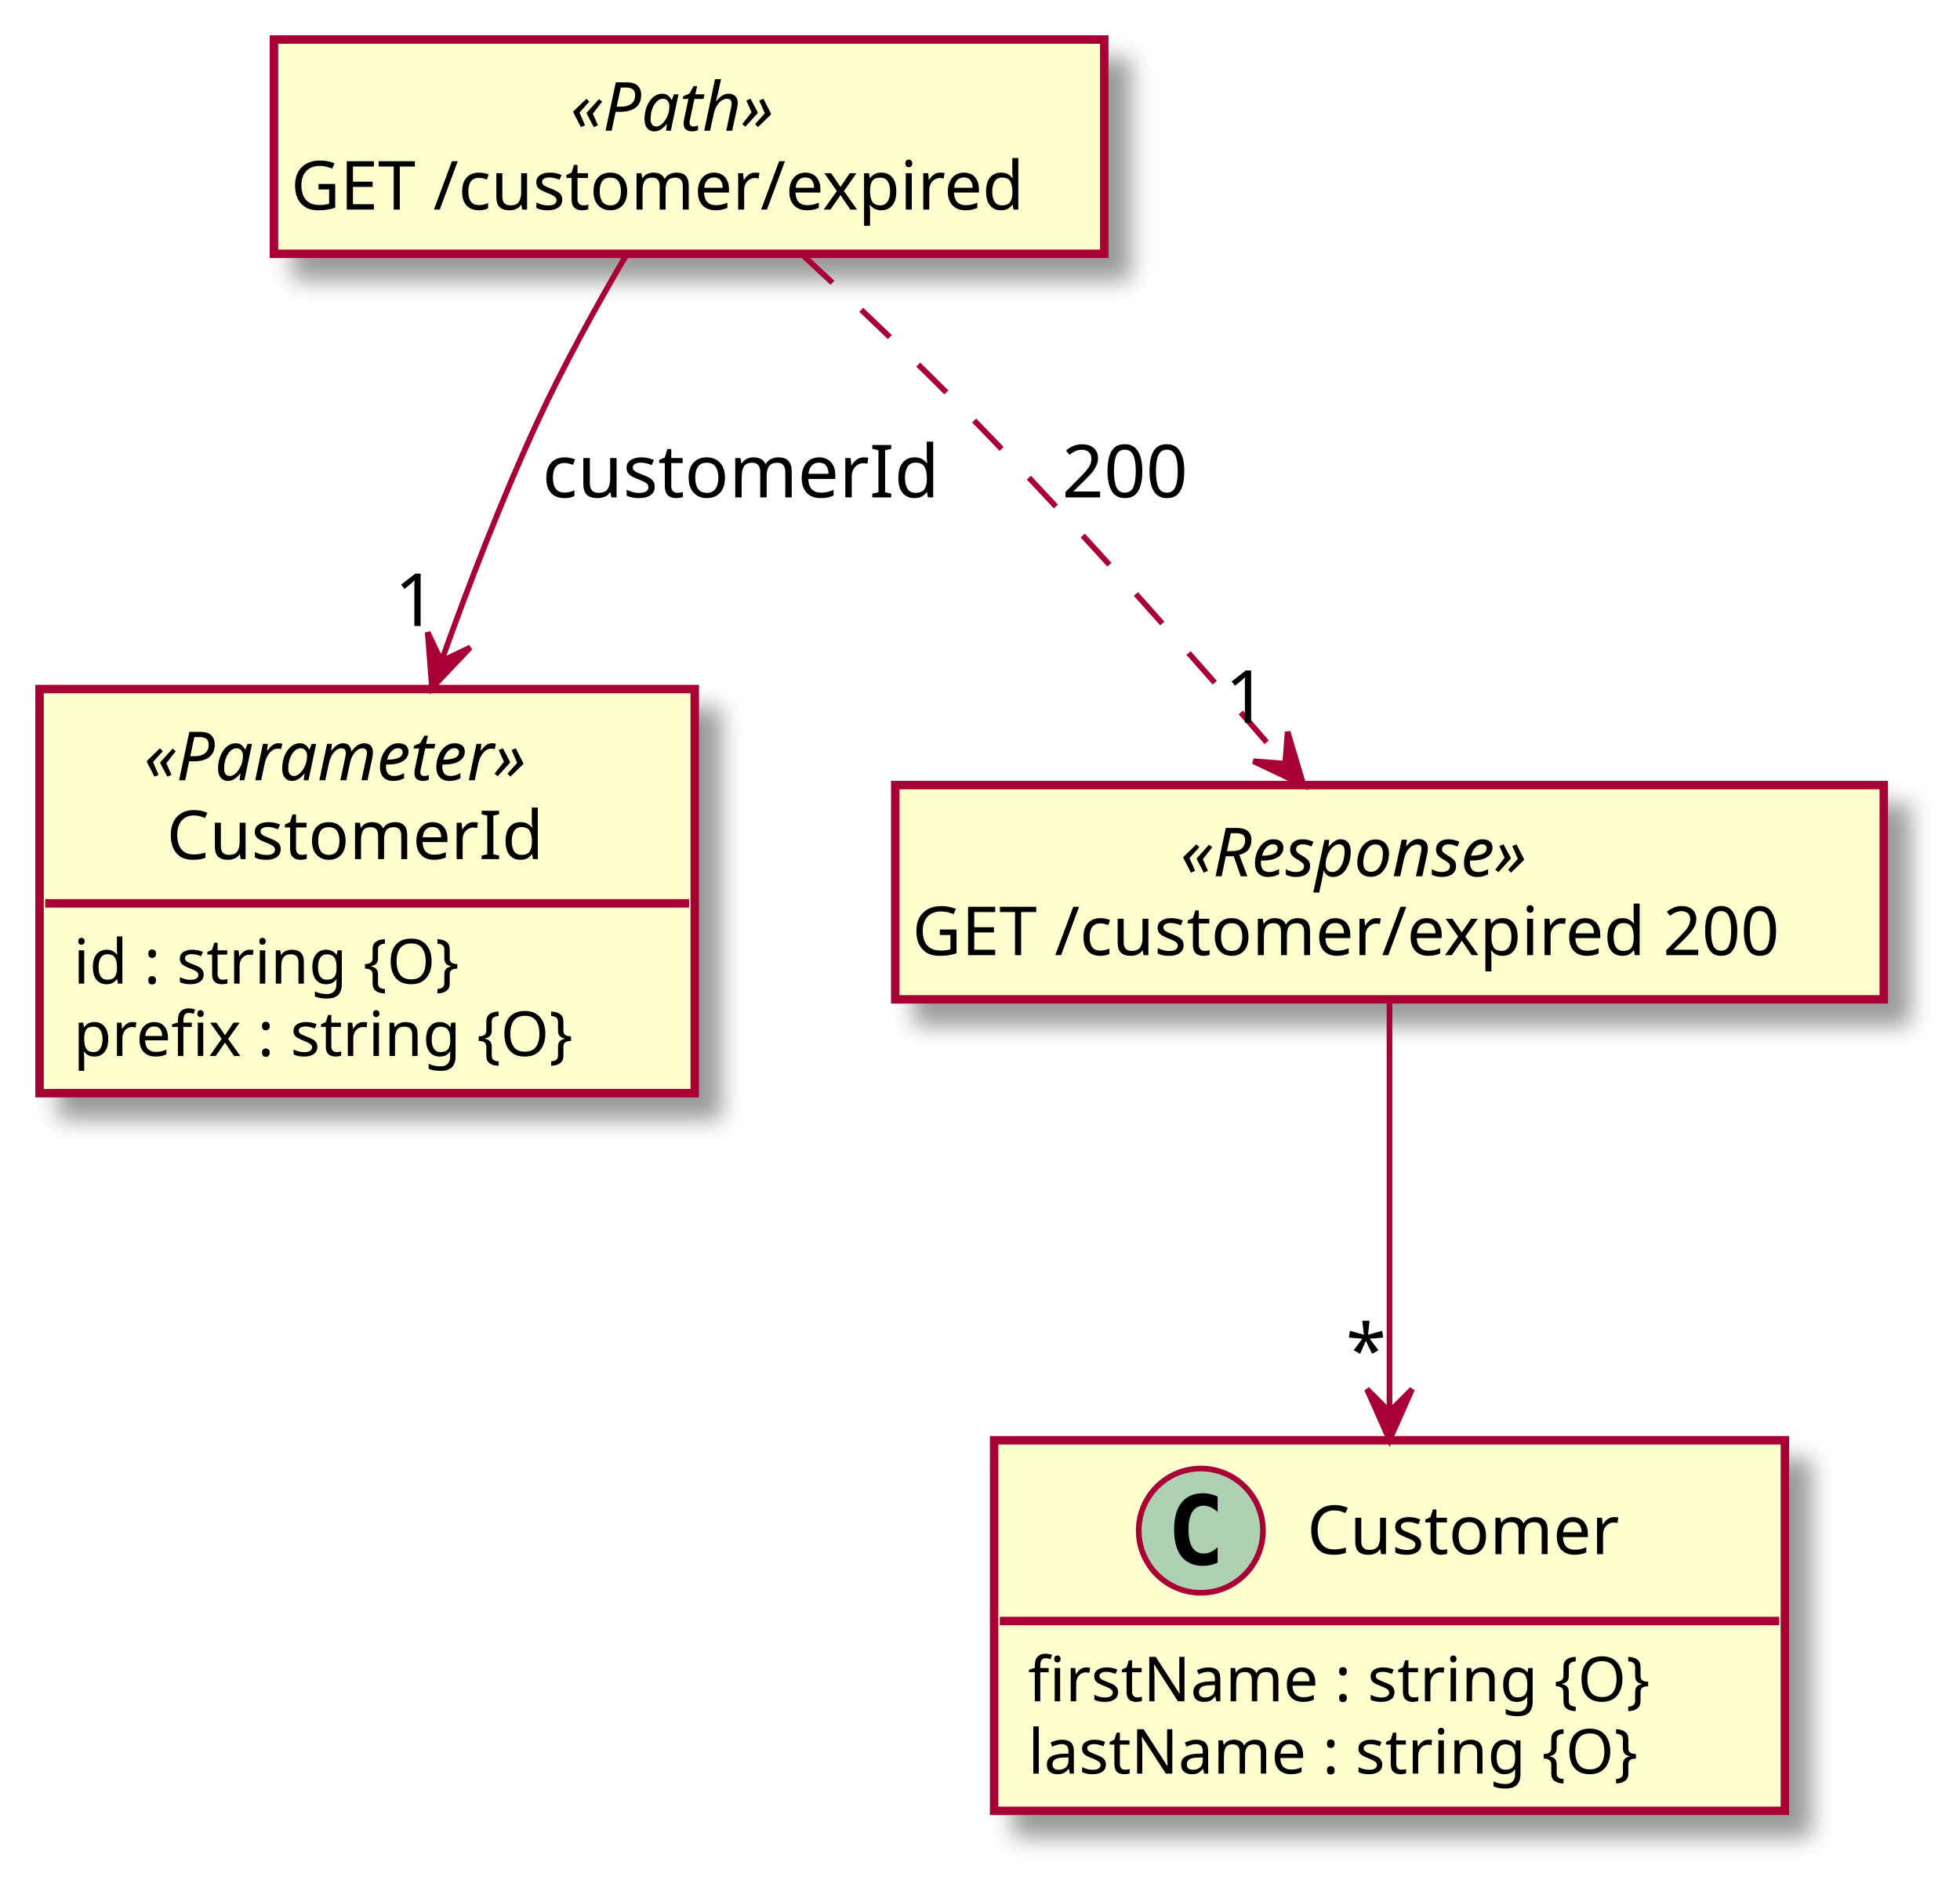
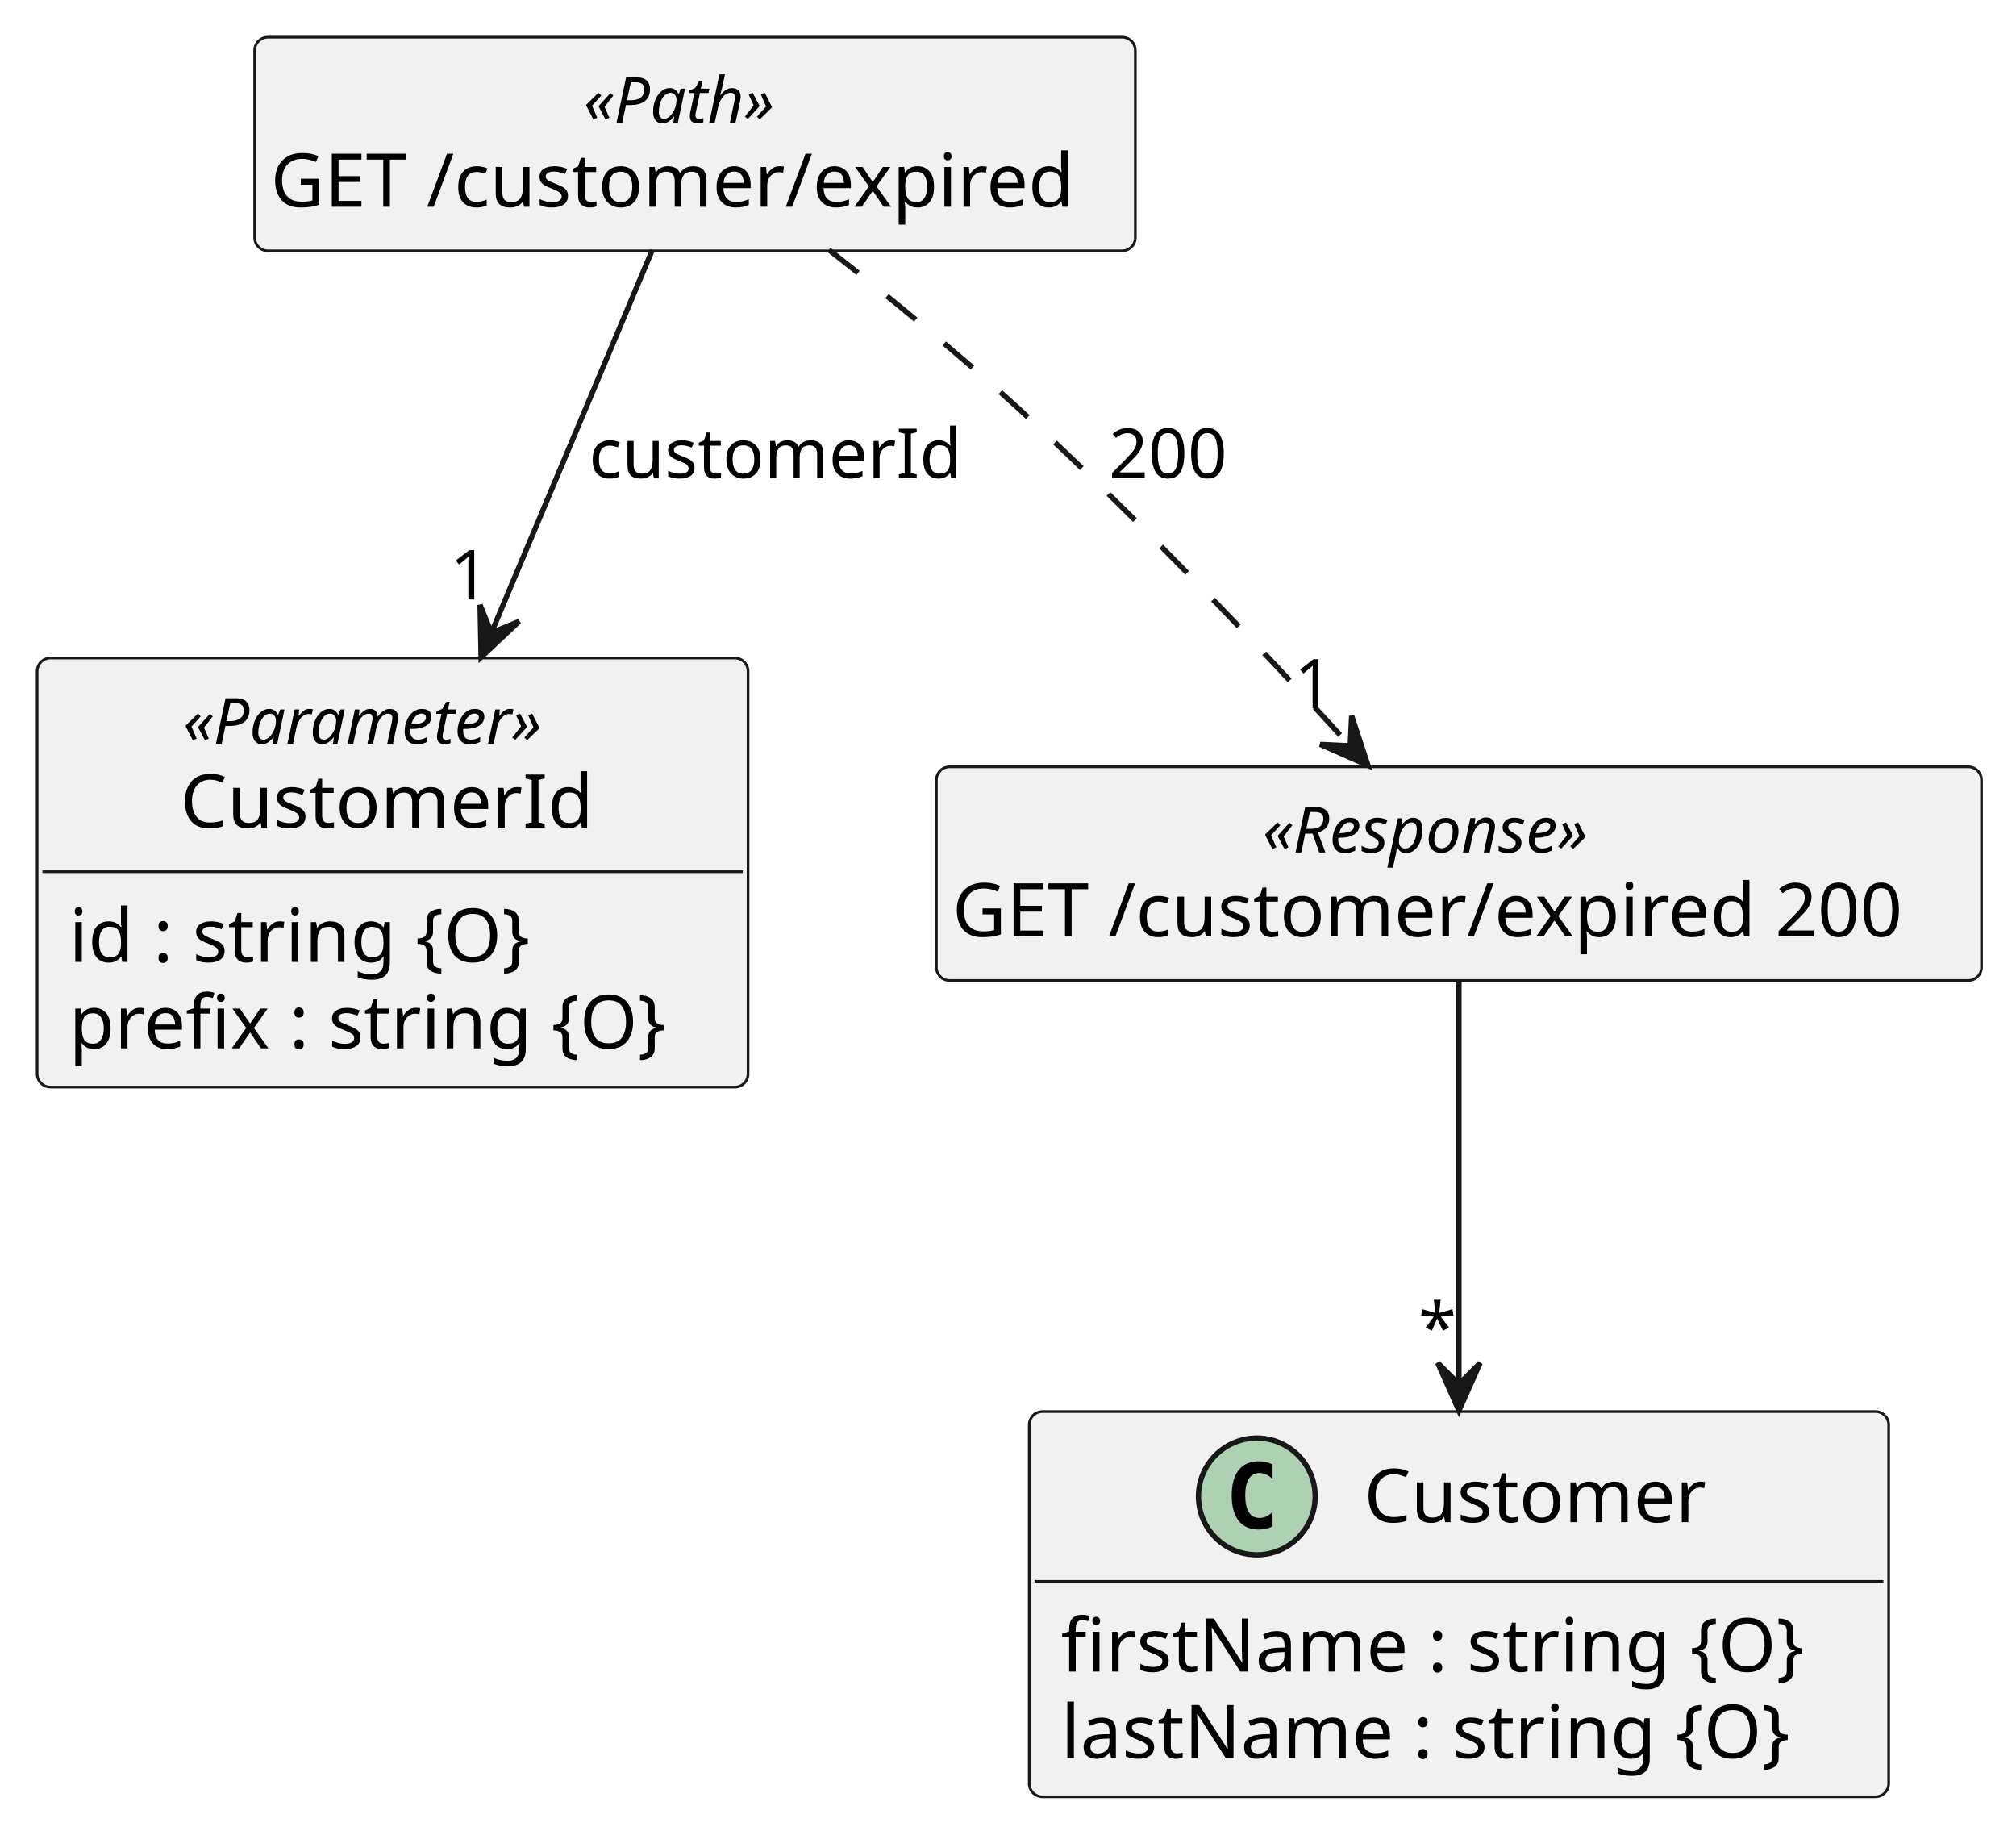
- <svg xmlns="http://www.w3.org/2000/svg" contentScriptType="application/ecmascript" contentStyleType="text/css" height="334px" preserveAspectRatio="none" style="width:347px;height:334px;" version="1.1" viewBox="0 0 347 334" width="347px" zoomAndPan="magnify">
-   <defs>
-     <filter height="300%" id="f103yw0ndkqcka" width="300%" x="-1" y="-1">
-       <feGaussianBlur result="blurOut" stdDeviation="2.0" />
-       <feColorMatrix in="blurOut" result="blurOut2" type="matrix" values="0 0 0 0 0 0 0 0 0 0 0 0 0 0 0 0 0 0 .4 0" />
-       <feOffset dx="4.0" dy="4.0" in="blurOut2" result="blurOut3" />
-       <feBlend in="SourceGraphic" in2="blurOut3" mode="normal" />
-     </filter>
-   </defs>
+ <svg xmlns="http://www.w3.org/2000/svg" contentStyleType="text/css" height="345px" preserveAspectRatio="none" style="width:380px;height:345px;background:#FFFFFF;" version="1.1" viewBox="0 0 380 345" width="380px" zoomAndPan="magnify">
+   <defs />
  <g>
-     <rect codeLine="8" fill="#FEFECE" filter="url(#f103yw0ndkqcka)" height="65.609" id="Customer" style="stroke:#A80036;stroke-width:1.5;" width="140" x="176" y="255" />
-     <ellipse cx="212.6" cy="271" fill="#ADD1B2" rx="11" ry="11" style="stroke:#A80036;stroke-width:1.0;" />
-     <path d="M215.569,276.641 Q214.991,276.938 214.35,277.078 Q213.709,277.234 213.006,277.234 Q210.506,277.234 209.178,275.594 Q207.866,273.938 207.866,270.812 Q207.866,267.688 209.178,266.031 Q210.506,264.375 213.006,264.375 Q213.709,264.375 214.35,264.531 Q215.006,264.688 215.569,264.984 L215.569,267.703 Q214.944,267.125 214.35,266.859 Q213.756,266.578 213.131,266.578 Q211.787,266.578 211.1,267.656 Q210.412,268.719 210.412,270.812 Q210.412,272.906 211.1,273.984 Q211.787,275.047 213.131,275.047 Q213.756,275.047 214.35,274.781 Q214.944,274.5 215.569,273.922 L215.569,276.641 Z " fill="#000000" />
-     <text fill="#000000" font-family="sans-serif" font-size="12" lengthAdjust="spacing" textLength="60" x="231.4" y="275.154">Customer</text>
-     <line style="stroke:#A80036;stroke-width:1.5;" x1="177" x2="315" y1="287" y2="287" />
-     <text fill="#000000" font-family="sans-serif" font-size="11" lengthAdjust="spacing" textLength="128" x="182" y="301.21">firstName : string {O}</text>
-     <text fill="#000000" font-family="sans-serif" font-size="11" lengthAdjust="spacing" textLength="126" x="182" y="314.015">lastName : string {O}</text>
-     <rect codeLine="13" fill="#FEFECE" filter="url(#f103yw0ndkqcka)" height="71.547" id="CustomerId" style="stroke:#A80036;stroke-width:1.5;" width="116" x="7" y="122" />
-     <text fill="#000000" font-family="sans-serif" font-size="12" font-style="italic" lengthAdjust="spacing" textLength="79" x="25.5" y="138.139">«Parameter»</text>
-     <text fill="#000000" font-family="sans-serif" font-size="12" lengthAdjust="spacing" textLength="71" x="29.5" y="152.107">CustomerId</text>
-     <line style="stroke:#A80036;stroke-width:1.5;" x1="8" x2="122" y1="159.938" y2="159.938" />
-     <text fill="#000000" font-family="sans-serif" font-size="11" lengthAdjust="spacing" textLength="82" x="13" y="174.148">id : string {O}</text>
-     <text fill="#000000" font-family="sans-serif" font-size="11" lengthAdjust="spacing" textLength="104" x="13" y="186.953">prefix : string {O}</text>
-     <rect codeLine="18" fill="#FEFECE" filter="url(#f103yw0ndkqcka)" height="37.938" id="GET /customer/expired" style="stroke:#A80036;stroke-width:1.5;" width="147" x="48.5" y="7" />
-     <text fill="#000000" font-family="sans-serif" font-size="12" font-style="italic" lengthAdjust="spacing" textLength="42" x="101" y="23.139">«Path»</text>
-     <text fill="#000000" font-family="sans-serif" font-size="12" lengthAdjust="spacing" textLength="141" x="51.5" y="37.107">GET /customer/expired</text>
-     <rect codeLine="21" fill="#FEFECE" filter="url(#f103yw0ndkqcka)" height="37.938" id="GET /customer/expired 200" style="stroke:#A80036;stroke-width:1.5;" width="175" x="158.5" y="139" />
-     <text fill="#000000" font-family="sans-serif" font-size="12" font-style="italic" lengthAdjust="spacing" textLength="74" x="209" y="155.139">«Response»</text>
-     <text fill="#000000" font-family="sans-serif" font-size="12" lengthAdjust="spacing" textLength="169" x="161.5" y="169.107">GET /customer/expired 200</text>
-     <path codeLine="24" d="M110.77,45.33 C105.62,54.13 99.64,64.93 95,75 C88.84,88.37 83.04,103.39 78.21,116.89 " fill="none" id="GET /customer/expired-to-CustomerId" style="stroke:#A80036;stroke-width:1.0;" />
-     <polygon fill="#A80036" points="76.48,121.78,83.257,114.634,78.151,117.067,75.717,111.961,76.48,121.78" style="stroke:#A80036;stroke-width:1.0;" />
-     <text fill="#000000" font-family="sans-serif" font-size="13" lengthAdjust="spacing" textLength="72" x="96" y="88.067">customerId</text>
-     <text fill="#000000" font-family="sans-serif" font-size="13" lengthAdjust="spacing" textLength="8" x="69.859" y="110.84">1</text>
-     <path codeLine="26" d="M246,177.07 C246,195.92 246,226.01 246,249.94 " fill="none" id="GET /customer/expired 200-to-Customer" style="stroke:#A80036;stroke-width:1.0;" />
-     <polygon fill="#A80036" points="246,254.95,250,245.95,246,249.95,242,245.95,246,254.95" style="stroke:#A80036;stroke-width:1.0;" />
-     <text fill="#000000" font-family="sans-serif" font-size="13" lengthAdjust="spacing" textLength="7" x="238.278" y="243.707">*</text>
-     <path codeLine="28" d="M142.25,45.29 C151.77,54.09 163.17,64.89 173,75 C192.11,94.65 212.79,118.1 227.24,134.88 " fill="none" id="GET /customer/expired-to-GET /customer/expired 200" style="stroke:#A80036;stroke-width:1.0;stroke-dasharray:7.0,7.0;" />
-     <polygon fill="#A80036" points="230.78,139,227.96,129.564,227.526,135.204,221.886,134.77,230.78,139" style="stroke:#A80036;stroke-width:1.0;" />
-     <text fill="#000000" font-family="sans-serif" font-size="13" lengthAdjust="spacing" textLength="24" x="188" y="88.067">200</text>
-     <text fill="#000000" font-family="sans-serif" font-size="13" lengthAdjust="spacing" textLength="8" x="216.894" y="127.981">1</text>
+     <g id="elem_Customer">
+       <rect codeLine="8" fill="#F1F1F1" height="72.594" id="Customer" rx="2.5" ry="2.5" style="stroke:#181818;stroke-width:0.5;" width="162" x="194" y="266" />
+       <ellipse cx="236.9" cy="282" fill="#ADD1B2" rx="11" ry="11" style="stroke:#181818;stroke-width:1.0;" />
+       <path d="M239.869,287.641 Q239.291,287.938 238.65,288.078 Q238.009,288.234 237.306,288.234 Q234.806,288.234 233.478,286.594 Q232.166,284.938 232.166,281.812 Q232.166,278.688 233.478,277.031 Q234.806,275.375 237.306,275.375 Q238.009,275.375 238.65,275.531 Q239.306,275.688 239.869,275.984 L239.869,278.703 Q239.244,278.125 238.65,277.859 Q238.056,277.578 237.431,277.578 Q236.088,277.578 235.4,278.656 Q234.713,279.719 234.713,281.812 Q234.713,283.906 235.4,284.984 Q236.088,286.047 237.431,286.047 Q238.056,286.047 238.65,285.781 Q239.244,285.5 239.869,284.922 L239.869,287.641 Z " fill="#000000" />
+       <text fill="#000000" font-family="sans-serif" font-size="14" lengthAdjust="spacing" textLength="68" x="257.1" y="286.847">Customer</text>
+       <line style="stroke:#181818;stroke-width:0.5;" x1="195" x2="355" y1="298" y2="298" />
+       <text fill="#000000" font-family="sans-serif" font-size="14" lengthAdjust="spacing" textLength="150" x="200" y="314.995">firstName : string {O}</text>
+       <text fill="#000000" font-family="sans-serif" font-size="14" lengthAdjust="spacing" textLength="149" x="200" y="331.292">lastName : string {O}</text>
+     </g>
+     <g id="elem_CustomerId">
+       <rect codeLine="13" fill="#F1F1F1" height="80.859" id="CustomerId" rx="2.5" ry="2.5" style="stroke:#181818;stroke-width:0.5;" width="134" x="7" y="124" />
+       <text fill="#000000" font-family="sans-serif" font-size="12" font-style="italic" lengthAdjust="spacing" textLength="79" x="34.5" y="140.139">«Parameter»</text>
+       <text fill="#000000" font-family="sans-serif" font-size="14" lengthAdjust="spacing" textLength="80" x="34" y="155.964">CustomerId</text>
+       <line style="stroke:#181818;stroke-width:0.5;" x1="8" x2="140" y1="164.266" y2="164.266" />
+       <text fill="#000000" font-family="sans-serif" font-size="14" lengthAdjust="spacing" textLength="97" x="13" y="181.261">id : string {O}</text>
+       <text fill="#000000" font-family="sans-serif" font-size="14" lengthAdjust="spacing" textLength="122" x="13" y="197.558">prefix : string {O}</text>
+     </g>
+     <g id="elem_GET /customer/expired">
+       <rect codeLine="18" fill="#F1F1F1" height="40.266" id="GET /customer/expired" rx="2.5" ry="2.5" style="stroke:#181818;stroke-width:0.5;" width="166" x="48" y="7" />
+       <text fill="#000000" font-family="sans-serif" font-size="12" font-style="italic" lengthAdjust="spacing" textLength="42" x="110" y="23.139">«Path»</text>
+       <text fill="#000000" font-family="sans-serif" font-size="14" lengthAdjust="spacing" textLength="160" x="51" y="38.964">GET /customer/expired</text>
+     </g>
+     <g id="elem_GET /customer/expired 200">
+       <rect codeLine="21" fill="#F1F1F1" height="40.266" id="GET /customer/expired 200" rx="2.5" ry="2.5" style="stroke:#181818;stroke-width:0.5;" width="197" x="176.5" y="144.5" />
+       <text fill="#000000" font-family="sans-serif" font-size="12" font-style="italic" lengthAdjust="spacing" textLength="74" x="238" y="160.639">«Response»</text>
+       <text fill="#000000" font-family="sans-serif" font-size="14" lengthAdjust="spacing" textLength="191" x="179.5" y="176.464">GET /customer/expired 200</text>
+     </g>
+     <g id="link_GET /customer/expired_CustomerId">
+       <path codeLine="24" d="M122.95,47.13 C115.13,65.73 102.96,94.67 92.71,119.03 " fill="none" id="GET /customer/expired-to-CustomerId" style="stroke:#181818;stroke-width:1.0;" />
+       <polygon fill="#181818" points="90.68,123.84,97.859,117.097,92.62,119.232,90.486,113.993,90.68,123.84" style="stroke:#181818;stroke-width:1.0;" />
+       <text fill="#000000" font-family="sans-serif" font-size="13" lengthAdjust="spacing" textLength="72" x="111" y="90.067">customerId</text>
+       <text fill="#000000" font-family="sans-serif" font-size="13" lengthAdjust="spacing" textLength="8" x="84.78" y="112.953">1</text>
+     </g>
+     <g id="link_GET /customer/expired 200_Customer">
+       <path codeLine="26" d="M275,184.7 C275,204.32 275,235.39 275,260.56 " fill="none" id="GET /customer/expired 200-to-Customer" style="stroke:#181818;stroke-width:1.0;" />
+       <polygon fill="#181818" points="275,265.83,279,256.83,275,260.83,271,256.83,275,265.83" style="stroke:#181818;stroke-width:1.0;" />
+       <text fill="#000000" font-family="sans-serif" font-size="13" lengthAdjust="spacing" textLength="7" x="267.355" y="254.803">*</text>
+     </g>
+     <g id="link_GET /customer/expired_GET /customer/expired 200">
+       <path codeLine="28" d="M156.24,47.08 C167.47,55.87 180.68,66.63 192,77 C214.26,97.38 237.94,122.43 254.28,140.32 " fill="none" id="GET /customer/expired-to-GET /customer/expired 200" style="stroke:#181818;stroke-width:1.0;stroke-dasharray:7.0,7.0;" />
+       <polygon fill="#181818" points="257.86,144.25,254.775,134.897,254.5,140.547,248.85,140.273,257.86,144.25" style="stroke:#181818;stroke-width:1.0;" />
+       <text fill="#000000" font-family="sans-serif" font-size="13" lengthAdjust="spacing" textLength="24" x="209" y="90.067">200</text>
+       <text fill="#000000" font-family="sans-serif" font-size="13" lengthAdjust="spacing" textLength="8" x="243.914" y="133.494">1</text>
+     </g>
  </g>
</svg>
